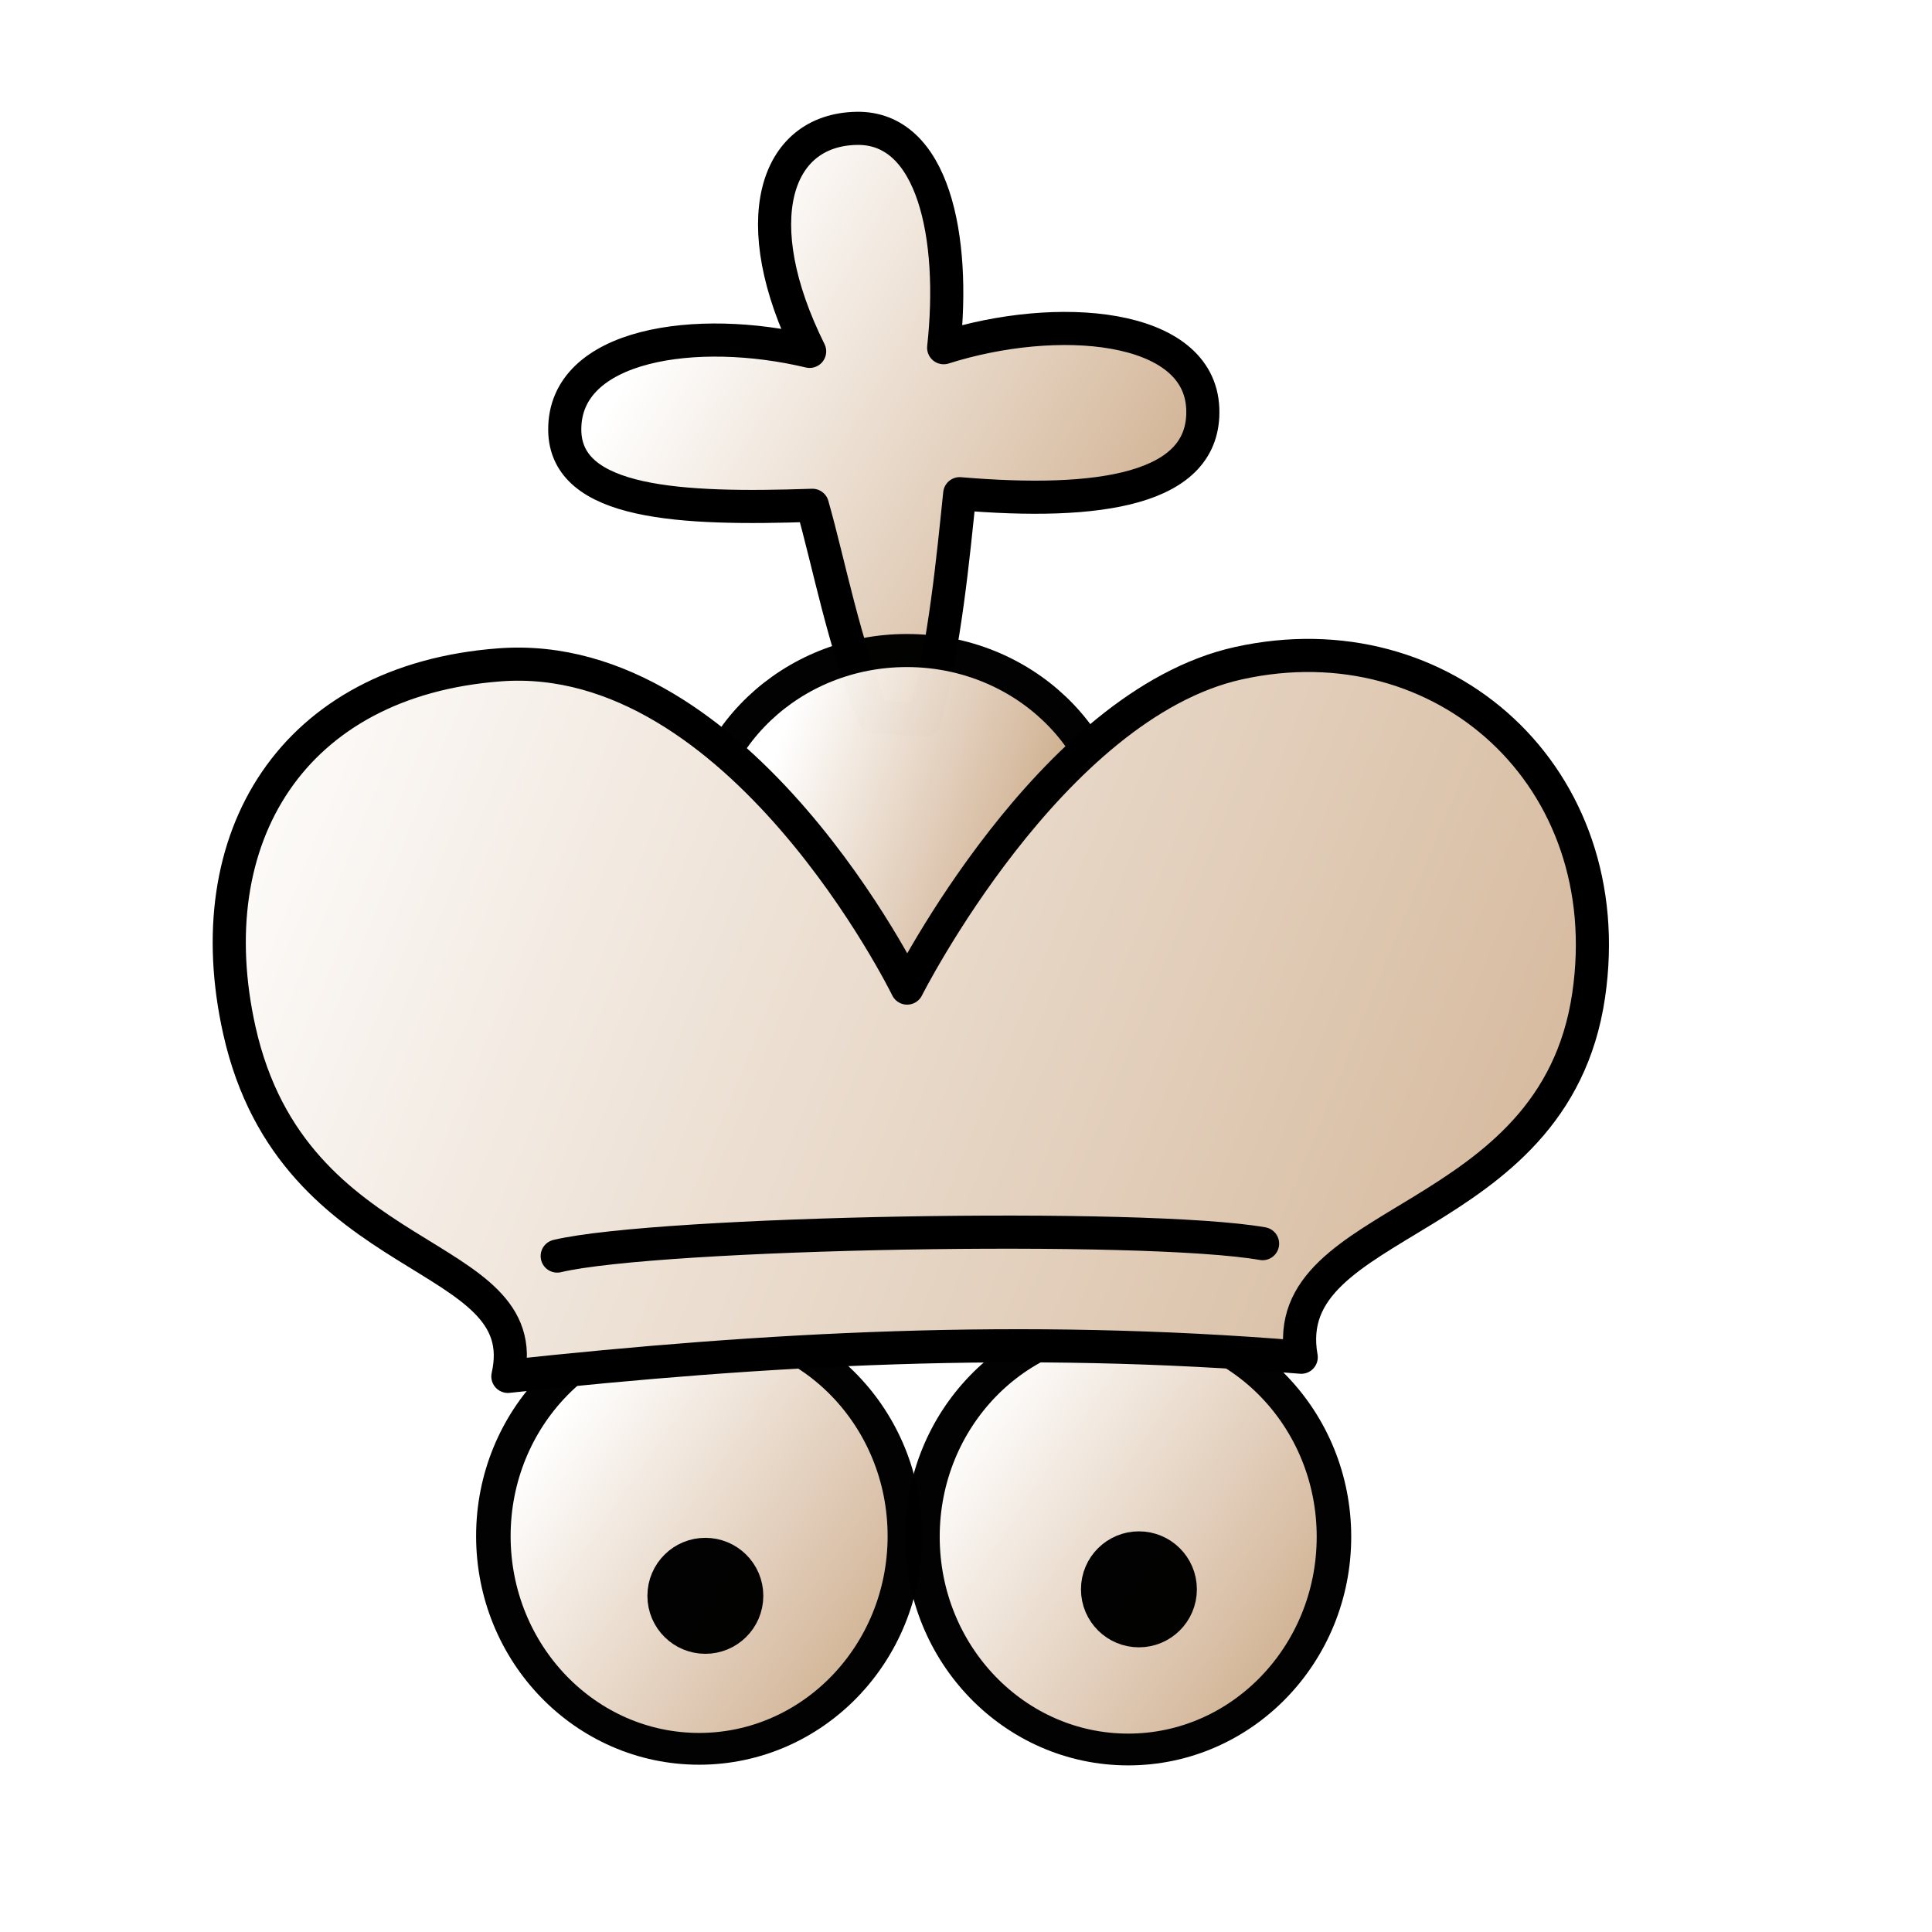
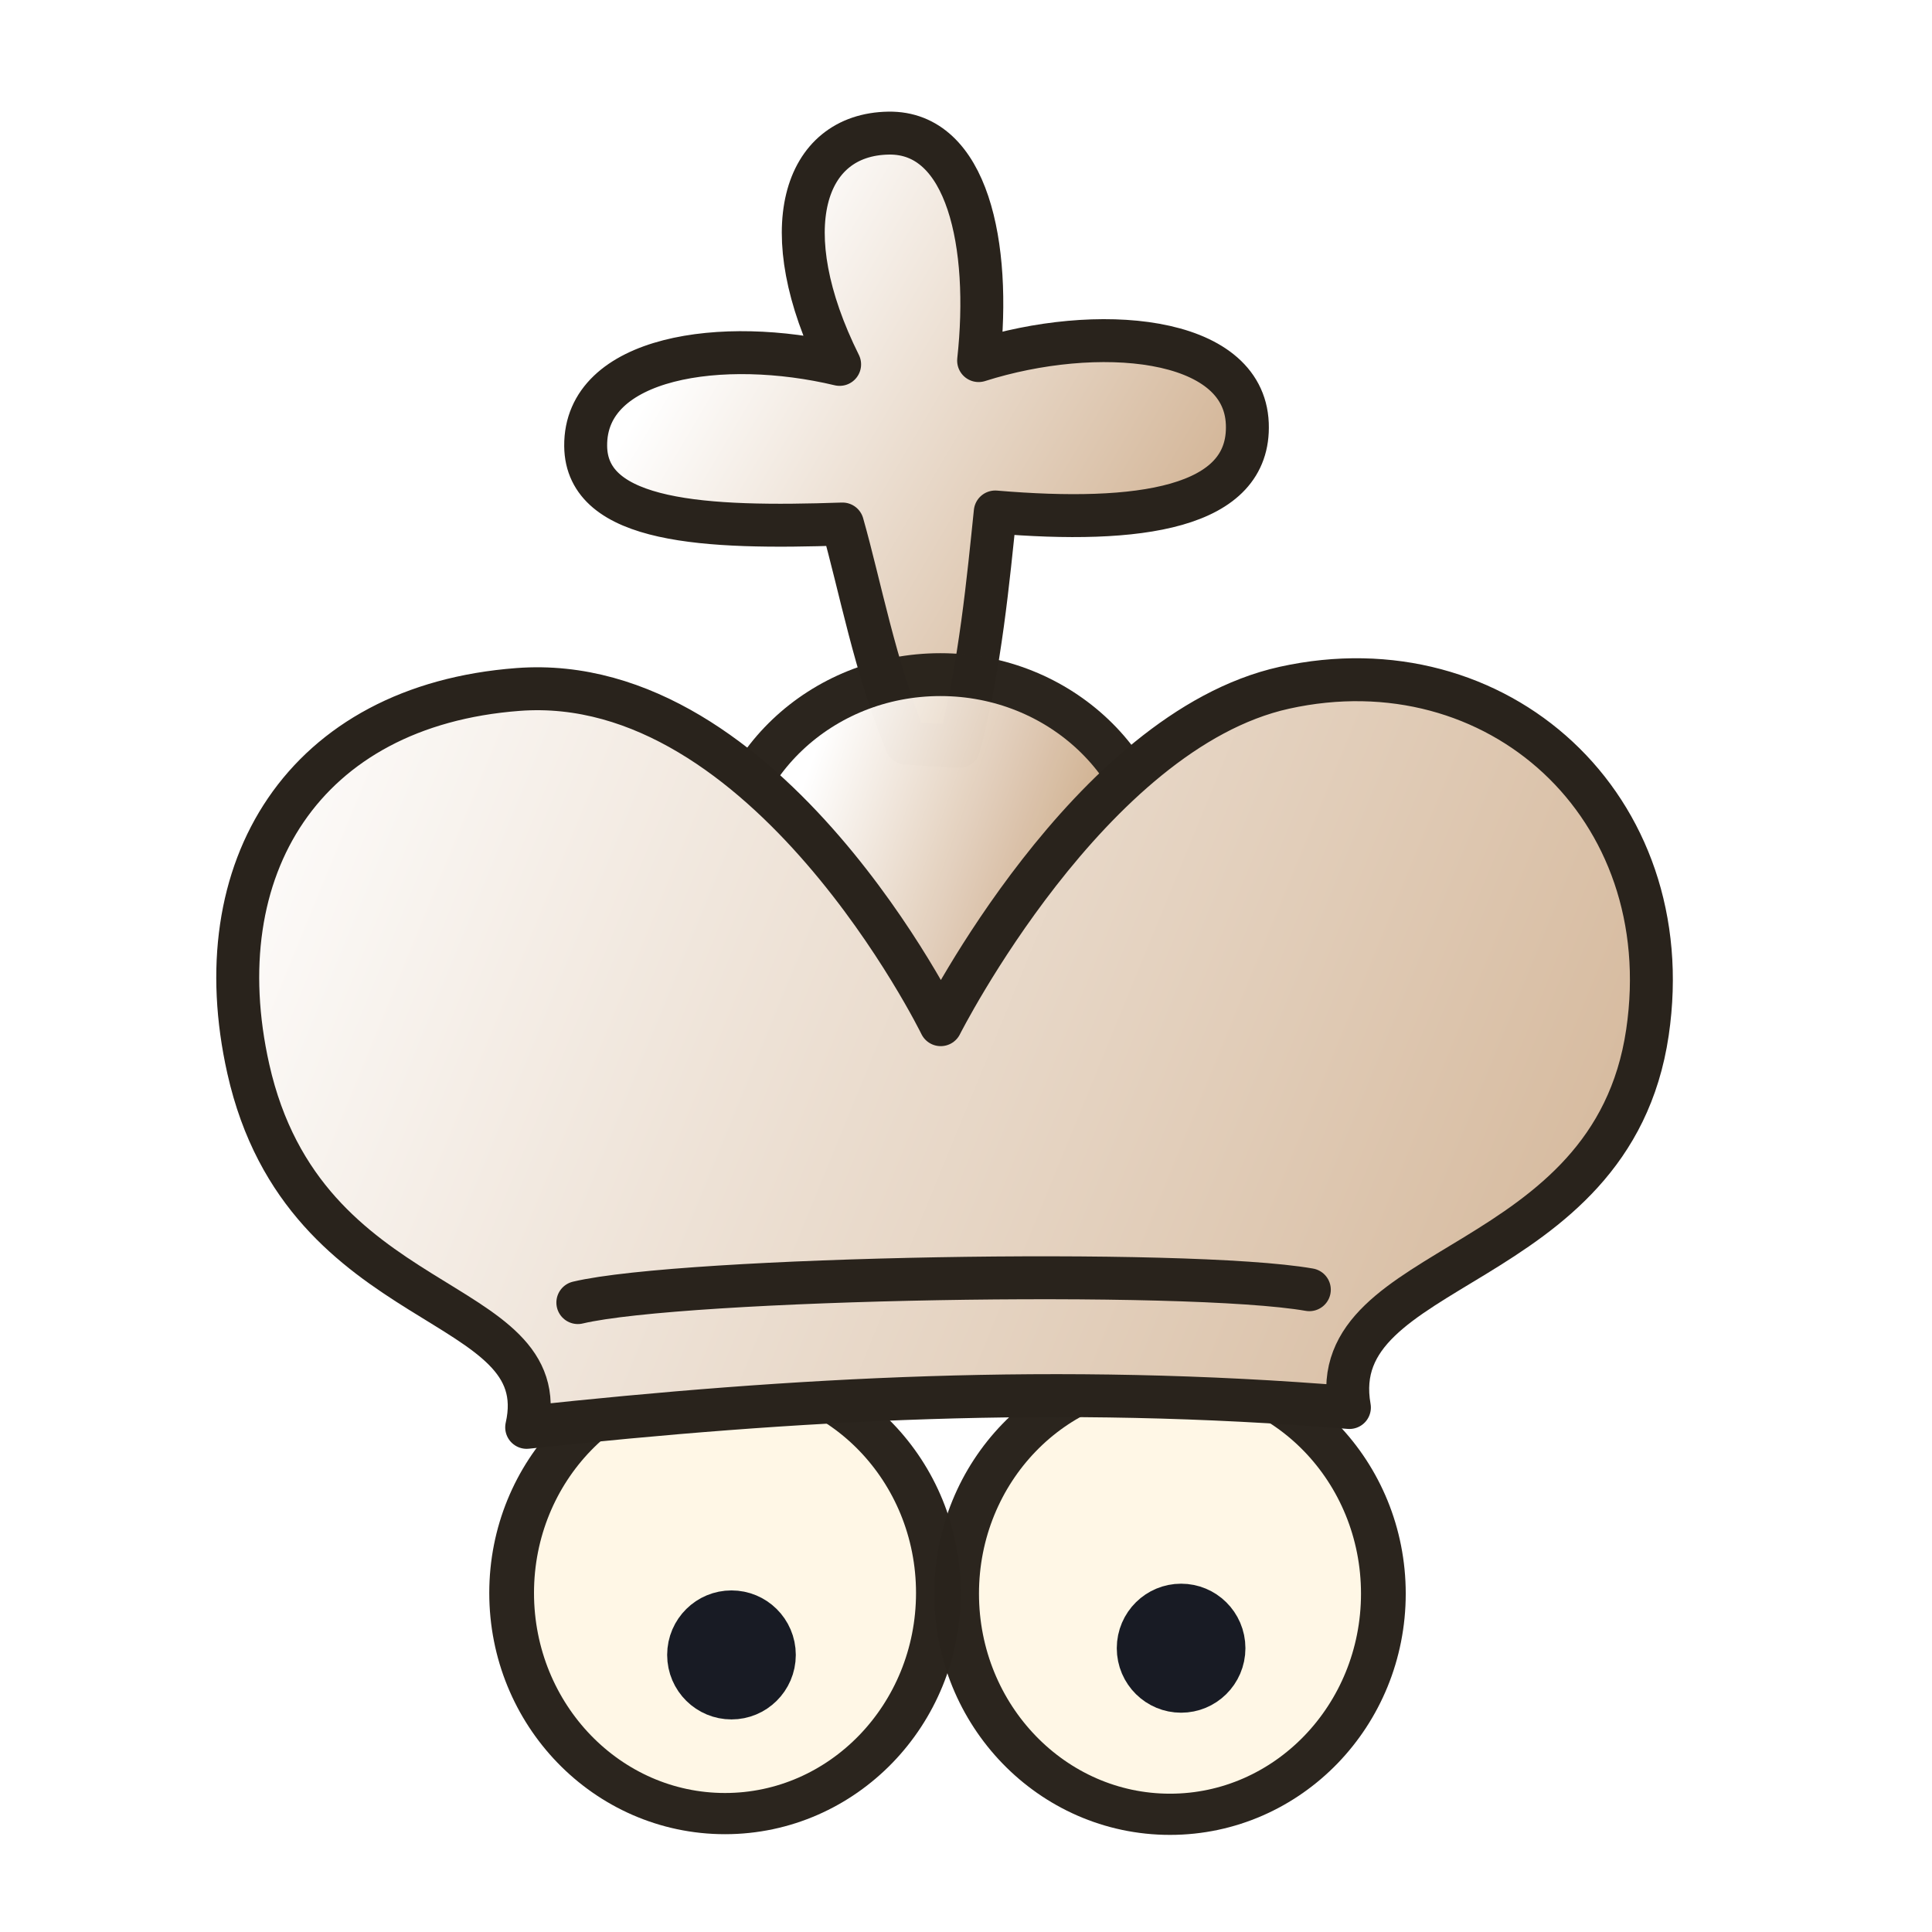
- <svg xmlns="http://www.w3.org/2000/svg" xmlns:xlink="http://www.w3.org/1999/xlink" width="700pt" height="700pt" id="svg36220" version="1.0">
+ <svg xmlns="http://www.w3.org/2000/svg" xmlns:xlink="http://www.w3.org/1999/xlink" viewBox="0 0 900 900" width="128" height="128" id="svg36220" version="1.0">
  <defs id="defs36222">
    <linearGradient id="linearGradient2507">
      <stop style="stop-color:#ffffff;stop-opacity:1;" offset="0" id="stop2509" />
      <stop style="stop-color:#d0b090;stop-opacity:1;" offset="1" id="stop2511" />
    </linearGradient>
    <linearGradient xlink:href="#linearGradient2507" id="linearGradient10410" x1="43.573" y1="333.444" x2="800.519" y2="598.487" gradientUnits="userSpaceOnUse" gradientTransform="matrix(0.995871,0,0,0.851612,12.01846,163.242)" />
    <linearGradient xlink:href="#linearGradient2507" id="linearGradient10415" gradientUnits="userSpaceOnUse" x1="331.763" y1="305.122" x2="423.267" y2="338.041" />
    <linearGradient xlink:href="#linearGradient2507" id="linearGradient3937" gradientUnits="userSpaceOnUse" gradientTransform="translate(-0.263561,4.25375)" x1="323.829" y1="142.875" x2="554.562" y2="278.801" />
    <linearGradient xlink:href="#linearGradient2507" id="linearGradient2244" gradientUnits="userSpaceOnUse" x1="321.687" y1="307.57" x2="432.28" y2="376.847" />
    <linearGradient xlink:href="#linearGradient2507" id="linearGradient2246" gradientUnits="userSpaceOnUse" x1="327.193" y1="310.56" x2="435.033" y2="379.836" />
  </defs>
  <g id="layer1">
-     <path style="opacity:0.99;fill:url(#linearGradient2244);fill-opacity:1;fill-rule:evenodd;stroke:#000000;stroke-width:10.564;stroke-linecap:round;stroke-linejoin:round;stroke-miterlimit:4;stroke-dasharray:none;stroke-dashoffset:0;stroke-opacity:1" id="path1345" d="M 441.942 338.041 A 62.977 70.711 0 1 1  315.988,338.041 A 62.977 70.711 0 1 1  441.942 338.041 z" transform="matrix(1.57834,0,0,1.453516,-53.10894,251.0391)" />
-     <path transform="matrix(1.57834,0,0,1.453516,-260.3963,250.7138)" d="M 441.942 338.041 A 62.977 70.711 0 1 1  315.988,338.041 A 62.977 70.711 0 1 1  441.942 338.041 z" id="path5795" style="opacity:0.99;fill:url(#linearGradient2246);fill-opacity:1;fill-rule:evenodd;stroke:#000000;stroke-width:10.564;stroke-linecap:round;stroke-linejoin:round;stroke-miterlimit:4;stroke-dasharray:none;stroke-dashoffset:0;stroke-opacity:1" />
-     <path style="opacity:0.99;fill:#000000;fill-opacity:1;fill-rule:evenodd;stroke:#000000;stroke-width:18.11;stroke-linecap:round;stroke-linejoin:round;stroke-miterlimit:4;stroke-dasharray:none;stroke-dashoffset:0;stroke-opacity:1" id="path2231" d="M 422.054 340.25 A 23.202 22.097 0 1 1  375.65,340.25 A 23.202 22.097 0 1 1  422.054 340.25 z" transform="matrix(0.867977,0,0,0.899245,204.0076,461.8269)" />
-     <path transform="matrix(0.867977,0,0,0.899245,-5.443009,464.9565)" d="M 422.054 340.25 A 23.202 22.097 0 1 1  375.65,340.25 A 23.202 22.097 0 1 1  422.054 340.25 z" id="path5797" style="opacity:0.99;fill:#000000;fill-opacity:1;fill-rule:evenodd;stroke:#000000;stroke-width:18.11;stroke-linecap:round;stroke-linejoin:round;stroke-miterlimit:4;stroke-dasharray:none;stroke-dashoffset:0;stroke-opacity:1" />
-     <path style="fill:url(#linearGradient3937);fill-opacity:1;fill-rule:evenodd;stroke:#000000;stroke-width:16;stroke-linecap:round;stroke-linejoin:round;stroke-miterlimit:4;stroke-dasharray:none;stroke-opacity:1" d="M 413.948,62.007 C 374.104,62.657 360.065,107.327 391.13,169.747 C 336.792,156.775 272.462,165.886 272.83,207.754 C 273.136,243.673 328.939,246.289 392.456,244.104 C 400.691,273.05 407.518,310.688 422.174,346.223 L 446.768,347.754 C 456.59,310.924 460.488,268.688 463.627,238.501 C 530.51,244.167 582.601,236.884 581.049,197.41 C 579.421,156.019 510.565,150.614 455.877,167.974 C 461.77,114.19 450.749,61.424 413.948,62.007 z " id="path2671" />
-     <path transform="matrix(1.359906,0,0,1.355751,-77.27809,-48.16681)" d="M 453.124 338.041 A 74.159 70.711 0 1 1  304.806,338.041 A 74.159 70.711 0 1 1  453.124 338.041 z" id="path10413" style="opacity:0.99;fill:url(#linearGradient10415);fill-opacity:1;fill-rule:evenodd;stroke:#000000;stroke-width:11.784;stroke-linecap:round;stroke-linejoin:round;stroke-miterlimit:4;stroke-dasharray:none;stroke-dashoffset:0;stroke-opacity:1" />
-     <path style="fill:url(#linearGradient10410);fill-opacity:1;fill-rule:evenodd;stroke:#000000;stroke-width:16;stroke-linecap:round;stroke-linejoin:round;stroke-miterlimit:4;stroke-dasharray:none;stroke-opacity:1" d="M 245.346,664.921 C 259.621,602.016 141.832,614.603 115.664,497.9 C 94.728,404.528 141.396,328.711 241.346,321.179 C 357.542,312.424 438.221,477.335 438.221,477.335 C 438.221,477.335 507.325,340.511 598.318,320.379 C 697.319,298.475 782.989,375.439 767.451,480.935 C 750.769,594.206 616.317,586.622 628.606,655.671 C 492.861,644.519 369.616,651.54 245.346,664.921 z " id="path10402" />
-     <path style="fill:none;fill-opacity:0.75;fill-rule:evenodd;stroke:#000000;stroke-width:16;stroke-linecap:round;stroke-linejoin:round;stroke-miterlimit:4;stroke-dasharray:none;stroke-opacity:1" d="M 269.18,606.794 C 318.199,595.159 552.884,590.812 609.939,600.794" id="path1677" />
+     <path style="opacity:0.99;fill:#fff7e6;fill-opacity:1;fill-rule:evenodd;stroke:#29231c;stroke-width:13.204;stroke-linecap:round;stroke-linejoin:round;stroke-miterlimit:4;stroke-dasharray:none;stroke-dashoffset:0;stroke-opacity:1" id="path1345" d="M 441.942 338.041 A 62.977 70.711 0 1 1  315.988,338.041 A 62.977 70.711 0 1 1  441.942 338.041 z" transform="matrix(1.57834,0,0,1.453516,-53.10894,251.0391)" />
+     <path transform="matrix(1.57834,0,0,1.453516,-260.3963,250.7138)" d="M 441.942 338.041 A 62.977 70.711 0 1 1  315.988,338.041 A 62.977 70.711 0 1 1  441.942 338.041 z" id="path5795" style="opacity:0.99;fill:#fff7e6;fill-opacity:1;fill-rule:evenodd;stroke:#29231c;stroke-width:13.204;stroke-linecap:round;stroke-linejoin:round;stroke-miterlimit:4;stroke-dasharray:none;stroke-dashoffset:0;stroke-opacity:1" />
+     <path style="opacity:0.99;fill:#161922;fill-opacity:1;fill-rule:evenodd;stroke:#161922;stroke-width:22.638;stroke-linecap:round;stroke-linejoin:round;stroke-miterlimit:4;stroke-dasharray:none;stroke-dashoffset:0;stroke-opacity:1" id="path2231" d="M 422.054 340.25 A 23.202 22.097 0 1 1  375.65,340.25 A 23.202 22.097 0 1 1  422.054 340.25 z" transform="matrix(0.867977,0,0,0.899245,204.0076,461.8269)" />
+     <path transform="matrix(0.867977,0,0,0.899245,-5.443009,464.9565)" d="M 422.054 340.25 A 23.202 22.097 0 1 1  375.65,340.25 A 23.202 22.097 0 1 1  422.054 340.25 z" id="path5797" style="opacity:0.99;fill:#161922;fill-opacity:1;fill-rule:evenodd;stroke:#161922;stroke-width:22.638;stroke-linecap:round;stroke-linejoin:round;stroke-miterlimit:4;stroke-dasharray:none;stroke-dashoffset:0;stroke-opacity:1" />
+     <path style="fill:url(#linearGradient3937);fill-opacity:1;fill-rule:evenodd;stroke:#29231c;stroke-width:20;stroke-linecap:round;stroke-linejoin:round;stroke-miterlimit:4;stroke-dasharray:none;stroke-opacity:1" d="M 413.948,62.007 C 374.104,62.657 360.065,107.327 391.13,169.747 C 336.792,156.775 272.462,165.886 272.83,207.754 C 273.136,243.673 328.939,246.289 392.456,244.104 C 400.691,273.05 407.518,310.688 422.174,346.223 L 446.768,347.754 C 456.59,310.924 460.488,268.688 463.627,238.501 C 530.51,244.167 582.601,236.884 581.049,197.41 C 579.421,156.019 510.565,150.614 455.877,167.974 C 461.77,114.19 450.749,61.424 413.948,62.007 z " id="path2671" />
+     <path transform="matrix(1.359906,0,0,1.355751,-77.27809,-48.16681)" d="M 453.124 338.041 A 74.159 70.711 0 1 1  304.806,338.041 A 74.159 70.711 0 1 1  453.124 338.041 z" id="path10413" style="opacity:0.99;fill:url(#linearGradient10415);fill-opacity:1;fill-rule:evenodd;stroke:#29231c;stroke-width:14.729;stroke-linecap:round;stroke-linejoin:round;stroke-miterlimit:4;stroke-dasharray:none;stroke-dashoffset:0;stroke-opacity:1" />
+     <path style="fill:url(#linearGradient10410);fill-opacity:1;fill-rule:evenodd;stroke:#29231c;stroke-width:20;stroke-linecap:round;stroke-linejoin:round;stroke-miterlimit:4;stroke-dasharray:none;stroke-opacity:1" d="M 245.346,664.921 C 259.621,602.016 141.832,614.603 115.664,497.9 C 94.728,404.528 141.396,328.711 241.346,321.179 C 357.542,312.424 438.221,477.335 438.221,477.335 C 438.221,477.335 507.325,340.511 598.318,320.379 C 697.319,298.475 782.989,375.439 767.451,480.935 C 750.769,594.206 616.317,586.622 628.606,655.671 C 492.861,644.519 369.616,651.54 245.346,664.921 z " id="path10402" />
+     <path style="fill:none;fill-opacity:0.75;fill-rule:evenodd;stroke:#29231c;stroke-width:20;stroke-linecap:round;stroke-linejoin:round;stroke-miterlimit:4;stroke-dasharray:none;stroke-opacity:1" d="M 269.18,606.794 C 318.199,595.159 552.884,590.812 609.939,600.794" id="path1677" />
  </g>
</svg>
